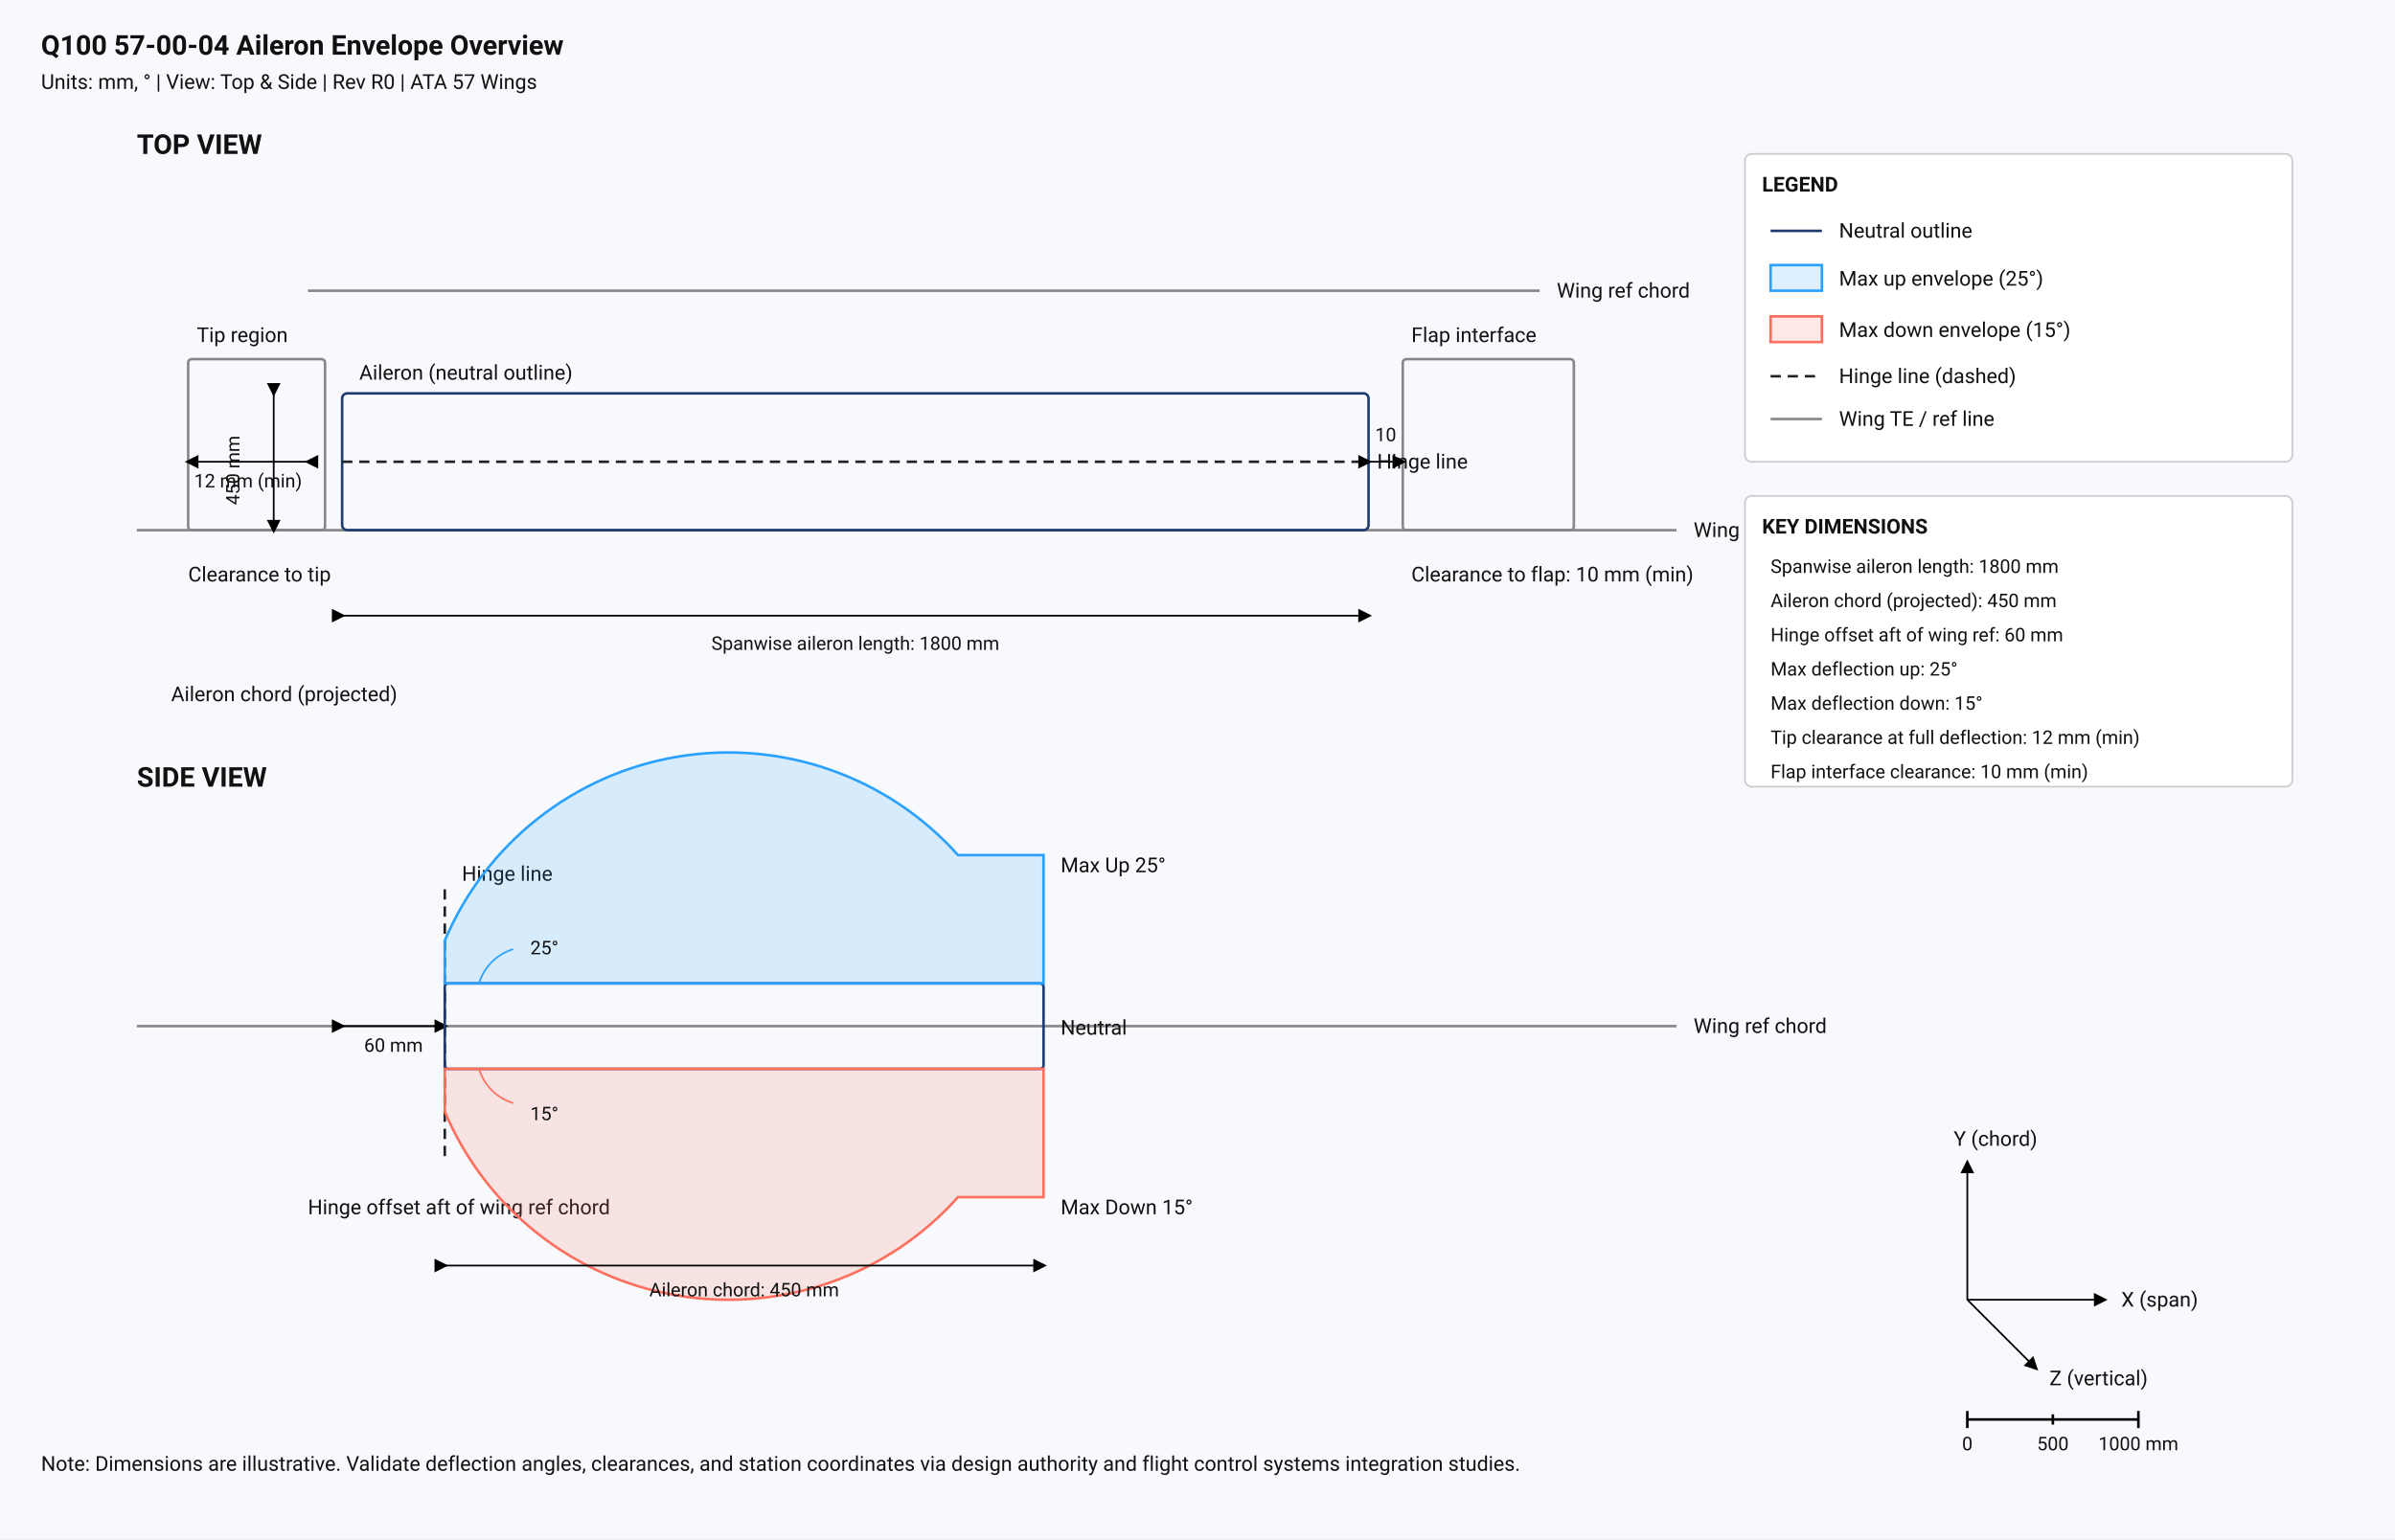
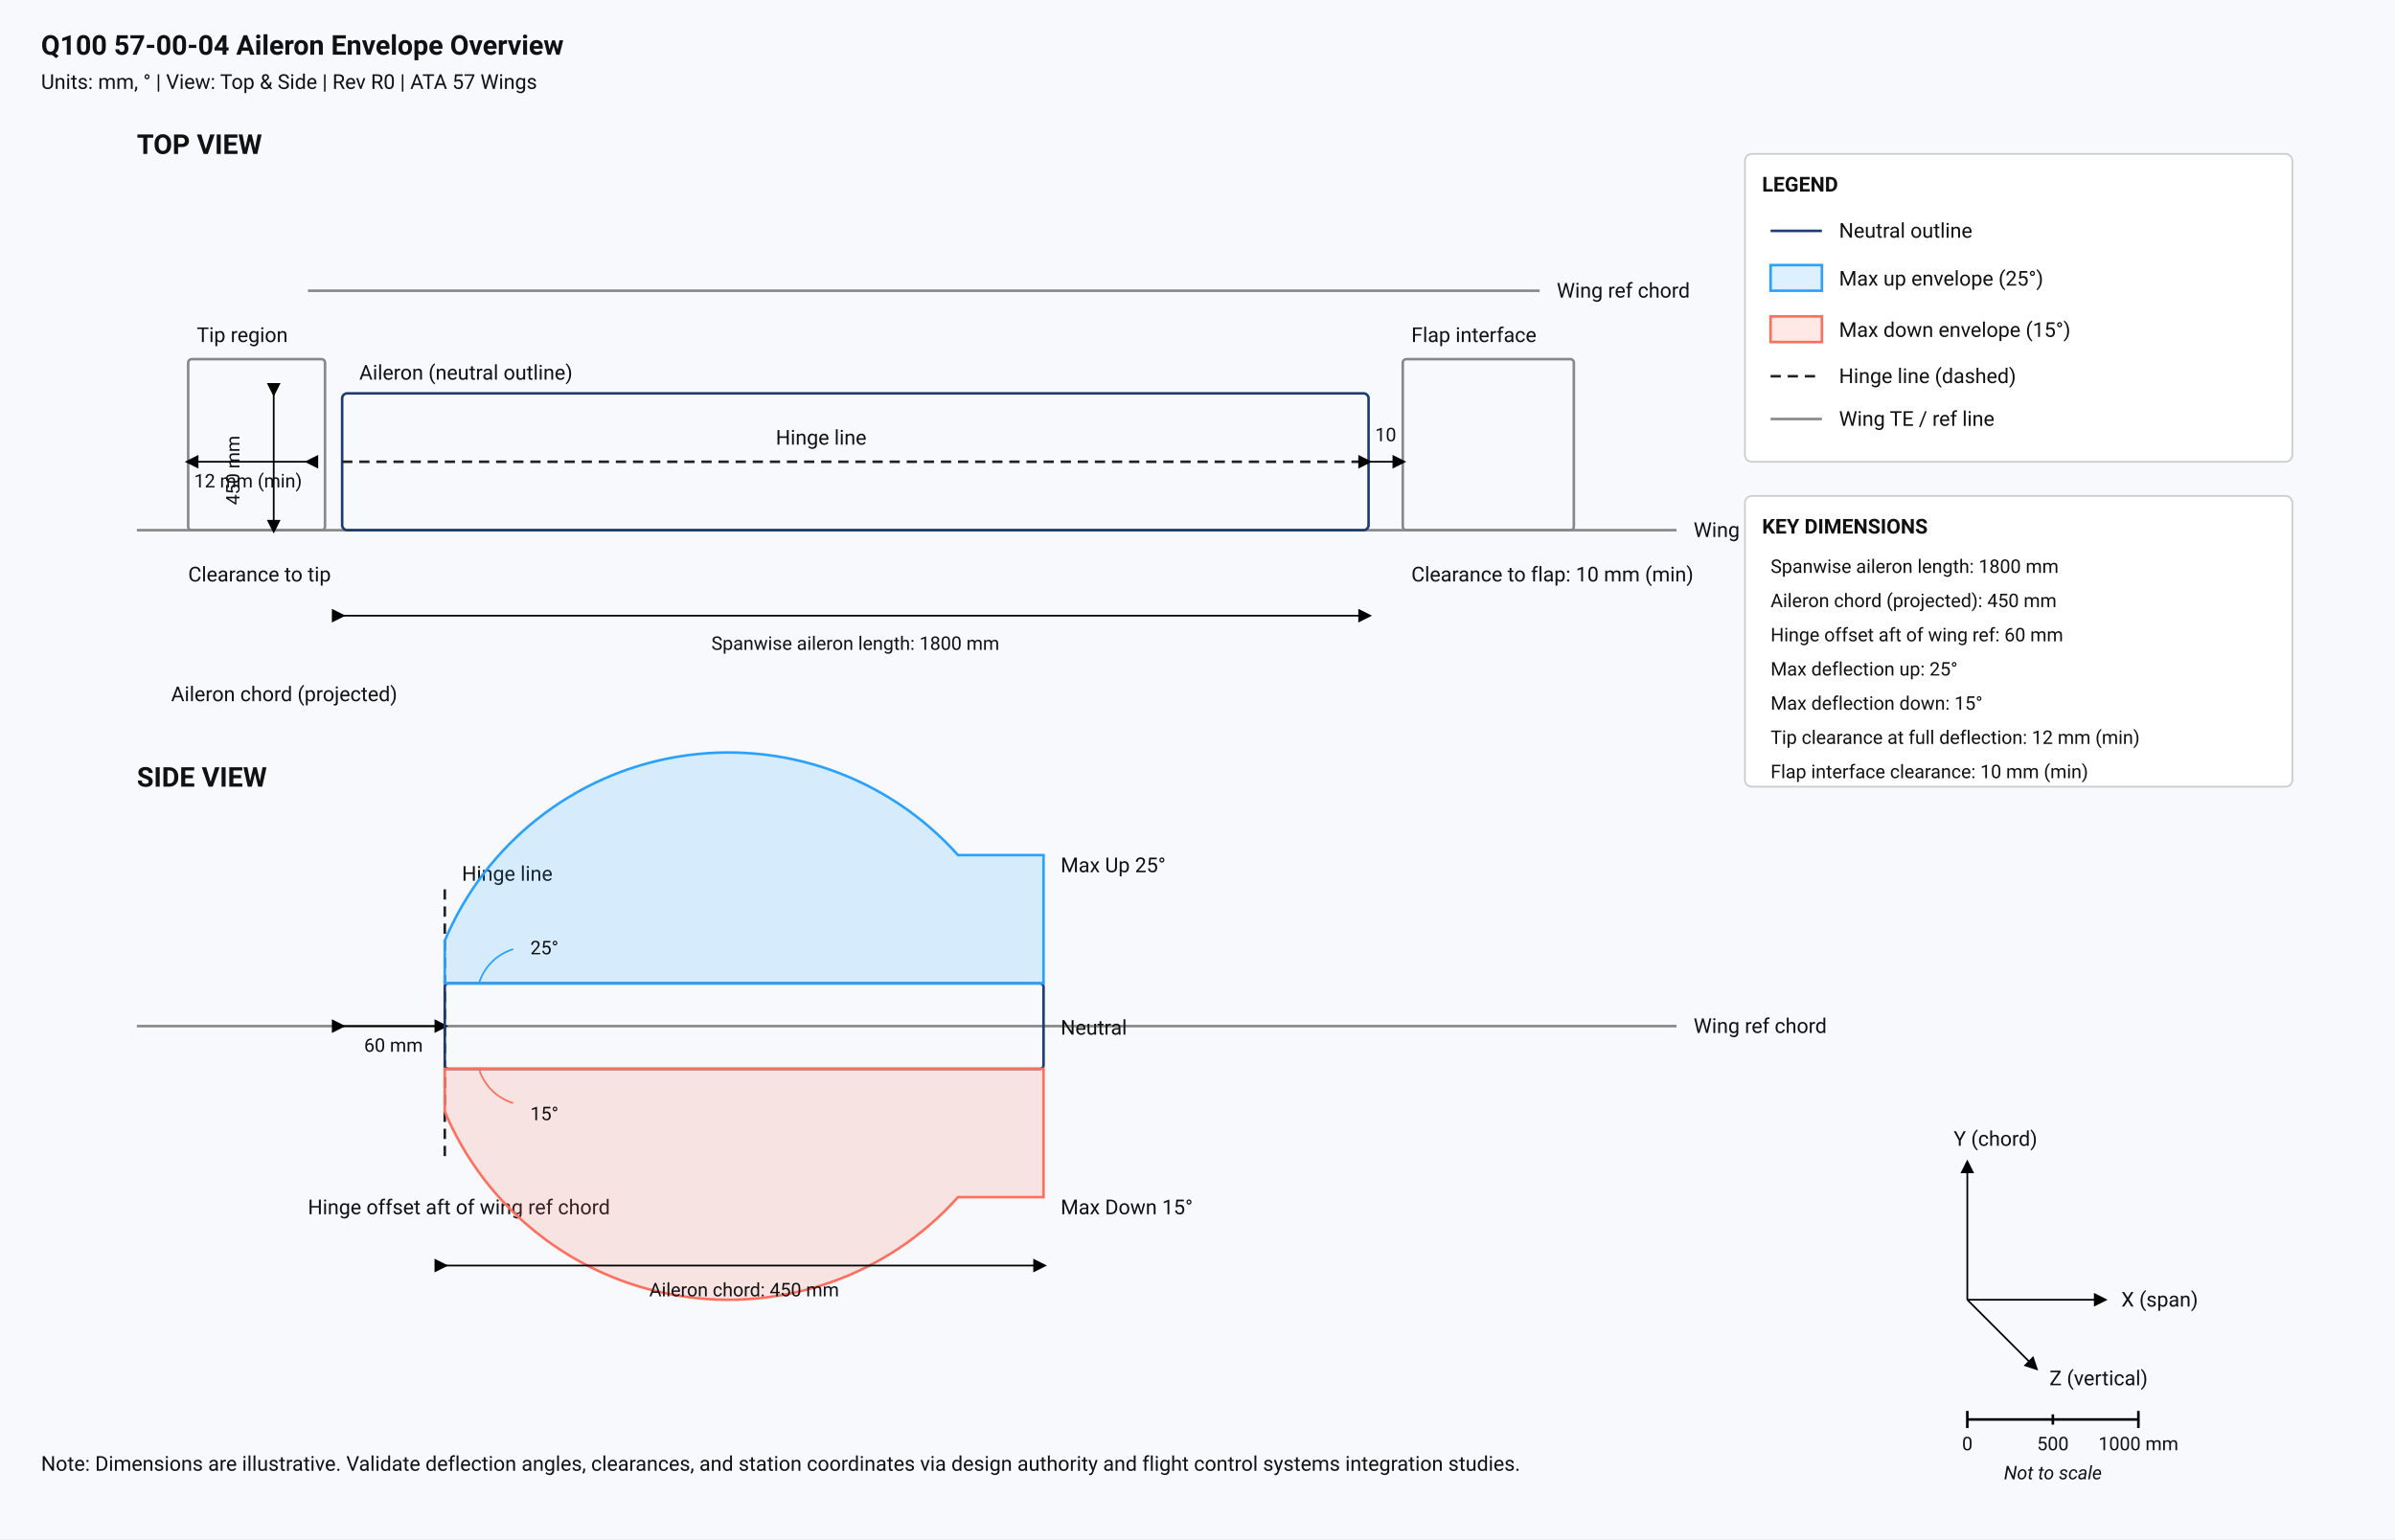
<svg xmlns="http://www.w3.org/2000/svg" width="1400" height="900" viewBox="0 0 1400 900">
  <style>
    .bg { fill: #f7f9fc; }
    .ref { stroke: #888888; stroke-width: 1.5; fill: none; }
    .neutral { stroke: #1F3B6F; stroke-width: 1.5; fill: none; }
    .upEnv { stroke: #2AA1FF; stroke-width: 1.5; fill: rgba(42,161,255,0.16); }
    .downEnv { stroke: #FF6F5E; stroke-width: 1.5; fill: rgba(255,111,94,0.16); }
    .hinge { stroke: #222222; stroke-width: 1.5; stroke-dasharray: 6 4; }
    .dim { stroke: #000000; stroke-width: 1; fill: none; marker-end: url(#arrow); }
    .dim-double { stroke: #000000; stroke-width: 1; fill: none; marker-start: url(#arrow); marker-end: url(#arrow); }
    .text { font-family: system-ui, -apple-system, Segoe UI, Roboto, Arial, sans-serif; fill: #111111; font-size: 12px; }
    .text-dim { font-family: system-ui, -apple-system, Segoe UI, Roboto, Arial, sans-serif; fill: #111111; font-size: 11px; }
    .text-title { font-family: system-ui, -apple-system, Segoe UI, Roboto, Arial, sans-serif; fill: #111111; font-size: 16px; font-weight: bold; }
    .legend { font-size: 12px; }
    .axis { stroke: #000000; stroke-width: 1; marker-end: url(#arrow); }
    .scalebar { stroke: #000000; stroke-width: 1.5; }
  </style>
  <defs>
    <marker id="arrow" markerWidth="8" markerHeight="8" refX="6" refY="4" orient="auto">
      <path d="M0,0 L8,4 L0,8 Z" fill="#000000" />
    </marker>
  </defs>
  <rect class="bg" x="0" y="0" width="1400" height="900" />
  <g id="header">
    <text class="text-title" x="24" y="32">Q100 57-00-04 Aileron Envelope Overview</text>
    <text class="text" x="24" y="52">Units: mm, ° | View: Top &amp; Side | Rev R0 | ATA 57 Wings</text>
  </g>
  <g id="axes" transform="translate(1150,760)">
    <line class="axis" x1="0" y1="0" x2="80" y2="0" />
    <text class="text" x="90" y="4">X (span)</text>
    <line class="axis" x1="0" y1="0" x2="0" y2="-80" />
    <text class="text" x="-8" y="-90">Y (chord)</text>
    <line class="axis" x1="0" y1="0" x2="40" y2="40" />
    <text class="text" x="48" y="50">Z (vertical)</text>
-   </g>
-   <g id="scalebar" transform="translate(1150,830)">
-     <line class="scalebar" x1="0" y1="0" x2="100" y2="0" />
-     <line class="scalebar" x1="0" y1="-5" x2="0" y2="5" />
-     <line class="scalebar" x1="50" y1="-3" x2="50" y2="3" />
-     <line class="scalebar" x1="100" y1="-5" x2="100" y2="5" />
-     <text class="text-dim" x="0" y="18" text-anchor="middle">0</text>
-     <text class="text-dim" x="50" y="18" text-anchor="middle">500</text>
-     <text class="text-dim" x="100" y="18" text-anchor="middle">1000 mm</text>
+     <line class="scalebar" x1="0" y1="70" x2="100" y2="70" />
+     <line class="scalebar" x1="0" y1="65" x2="0" y2="75" />
+     <line class="scalebar" x1="50" y1="67" x2="50" y2="73" />
+     <line class="scalebar" x1="100" y1="65" x2="100" y2="75" />
+     <text class="text-dim" x="0" y="88" text-anchor="middle">0</text>
+     <text class="text-dim" x="50" y="88" text-anchor="middle">500</text>
+     <text class="text-dim" x="100" y="88" text-anchor="middle">1000 mm</text>
+     <text class="text-dim" x="50" y="105" text-anchor="middle" font-style="italic">Not to scale</text>
  </g>
  <g id="top_view" transform="translate(80,90)">
    <text class="text-title" x="0" y="0">TOP VIEW</text>
    <line class="ref" x1="0" y1="220" x2="900" y2="220" />
    <text class="text" x="910" y="224">Wing TE reference</text>
    <line class="ref" x1="100" y1="80" x2="820" y2="80" />
    <text class="text" x="830" y="84">Wing ref chord</text>
    <rect class="ref" x="30" y="120" width="80" height="100" rx="2" />
    <text class="text" x="35" y="110">Tip region</text>
    <rect class="neutral" x="120" y="140" width="600" height="80" rx="3" />
    <text class="text" x="130" y="132" fill="#1F3B6F">Aileron (neutral outline)</text>
    <rect class="ref" x="740" y="120" width="100" height="100" rx="2" />
    <text class="text" x="745" y="110">Flap interface</text>
    <line class="hinge" x1="120" y1="180" x2="720" y2="180" />
-     <text class="text" x="725" y="184">Hinge line</text>
+     <text class="text" x="400" y="170" text-anchor="middle">Hinge line</text>
    <line class="dim-double" x1="100" y1="180" x2="30" y2="180" />
    <text class="text-dim" x="65" y="195" text-anchor="middle">12 mm (min)</text>
    <text class="text" x="30" y="250">Clearance to tip</text>
    <line class="dim-double" x1="720" y1="180" x2="740" y2="180" />
    <text class="text-dim" x="730" y="168" text-anchor="middle">10</text>
    <text class="text" x="745" y="250">Clearance to flap: 10 mm (min)</text>
    <line class="dim-double" x1="120" y1="270" x2="720" y2="270" />
    <text class="text-dim" x="420" y="290" text-anchor="middle">Spanwise aileron length: 1800 mm</text>
    <line class="dim-double" x1="80" y1="140" x2="80" y2="220" />
    <text class="text-dim" x="60" y="185" text-anchor="middle" transform="rotate(-90,60,185)">450 mm</text>
    <text class="text" x="20" y="320">Aileron chord (projected)</text>
  </g>
  <g id="side_view" transform="translate(80,460)">
    <text class="text-title" x="0" y="0">SIDE VIEW</text>
    <line class="ref" x1="0" y1="140" x2="900" y2="140" />
    <text class="text" x="910" y="144">Wing ref chord</text>
    <line class="hinge" x1="180" y1="60" x2="180" y2="220" />
    <text class="text" x="190" y="55">Hinge line</text>
    <line class="dim-double" x1="120" y1="140" x2="180" y2="140" />
    <text class="text-dim" x="150" y="155" text-anchor="middle">60 mm</text>
    <text class="text" x="100" y="250">Hinge offset aft of wing ref chord</text>
    <rect class="neutral" x="180" y="115" width="350" height="50" rx="2" />
    <text class="text" x="540" y="145" fill="#1F3B6F">Neutral</text>
    <path class="upEnv" d="M180,115 L180,90 A180,180 0 0,1 480,40 L530,40 L530,115 Z" />
    <text class="text" x="540" y="50" fill="#2AA1FF">Max Up 25°</text>
    <path class="downEnv" d="M180,165 L180,190 A180,180 0 0,0 480,240 L530,240 L530,165 Z" />
    <text class="text" x="540" y="250" fill="#FF6F5E">Max Down 15°</text>
    <line class="dim-double" x1="180" y1="280" x2="530" y2="280" />
    <text class="text-dim" x="355" y="298" text-anchor="middle">Aileron chord: 450 mm</text>
    <path d="M200,115 A30,30 0 0,1 220,95" stroke="#2AA1FF" stroke-width="1" fill="none" />
    <text class="text-dim" x="230" y="98" fill="#2AA1FF">25°</text>
    <path d="M200,165 A30,30 0 0,0 220,185" stroke="#FF6F5E" stroke-width="1" fill="none" />
    <text class="text-dim" x="230" y="195" fill="#FF6F5E">15°</text>
  </g>
  <g id="legend" transform="translate(1020,90)">
    <rect x="0" y="0" width="320" height="180" fill="#ffffff" stroke="#cccccc" stroke-width="1" rx="4" />
    <text class="text" x="10" y="22" font-weight="bold">LEGEND</text>
    <line x1="15" y1="45" x2="45" y2="45" stroke="#1F3B6F" stroke-width="1.5" />
    <text class="text legend" x="55" y="49">Neutral outline</text>
    <rect x="15" y="65" width="30" height="15" fill="rgba(42,161,255,0.16)" stroke="#2AA1FF" stroke-width="1.5" />
    <text class="text legend" x="55" y="77">Max up envelope (25°)</text>
    <rect x="15" y="95" width="30" height="15" fill="rgba(255,111,94,0.16)" stroke="#FF6F5E" stroke-width="1.5" />
    <text class="text legend" x="55" y="107">Max down envelope (15°)</text>
    <line x1="15" y1="130" x2="45" y2="130" class="hinge" />
    <text class="text legend" x="55" y="134">Hinge line (dashed)</text>
    <line x1="15" y1="155" x2="45" y2="155" stroke="#888888" stroke-width="1.5" />
    <text class="text legend" x="55" y="159">Wing TE / ref line</text>
  </g>
-   <g id="dimensions_summary" transform="translate(1020,290)">
+   <g id="dimensions" transform="translate(1020,290)">
    <rect x="0" y="0" width="320" height="170" fill="#ffffff" stroke="#cccccc" stroke-width="1" rx="4" />
    <text class="text" x="10" y="22" font-weight="bold">KEY DIMENSIONS</text>
    <text class="text-dim" x="15" y="45">Spanwise aileron length: 1800 mm</text>
    <text class="text-dim" x="15" y="65">Aileron chord (projected): 450 mm</text>
    <text class="text-dim" x="15" y="85">Hinge offset aft of wing ref: 60 mm</text>
    <text class="text-dim" x="15" y="105">Max deflection up: 25°</text>
    <text class="text-dim" x="15" y="125">Max deflection down: 15°</text>
    <text class="text-dim" x="15" y="145">Tip clearance at full deflection: 12 mm (min)</text>
    <text class="text-dim" x="15" y="165">Flap interface clearance: 10 mm (min)</text>
  </g>
  <g id="notes" transform="translate(24,860)">
    <text class="text">Note: Dimensions are illustrative. Validate deflection angles, clearances, and station coordinates via design authority and flight control systems integration studies.</text>
  </g>
</svg>
